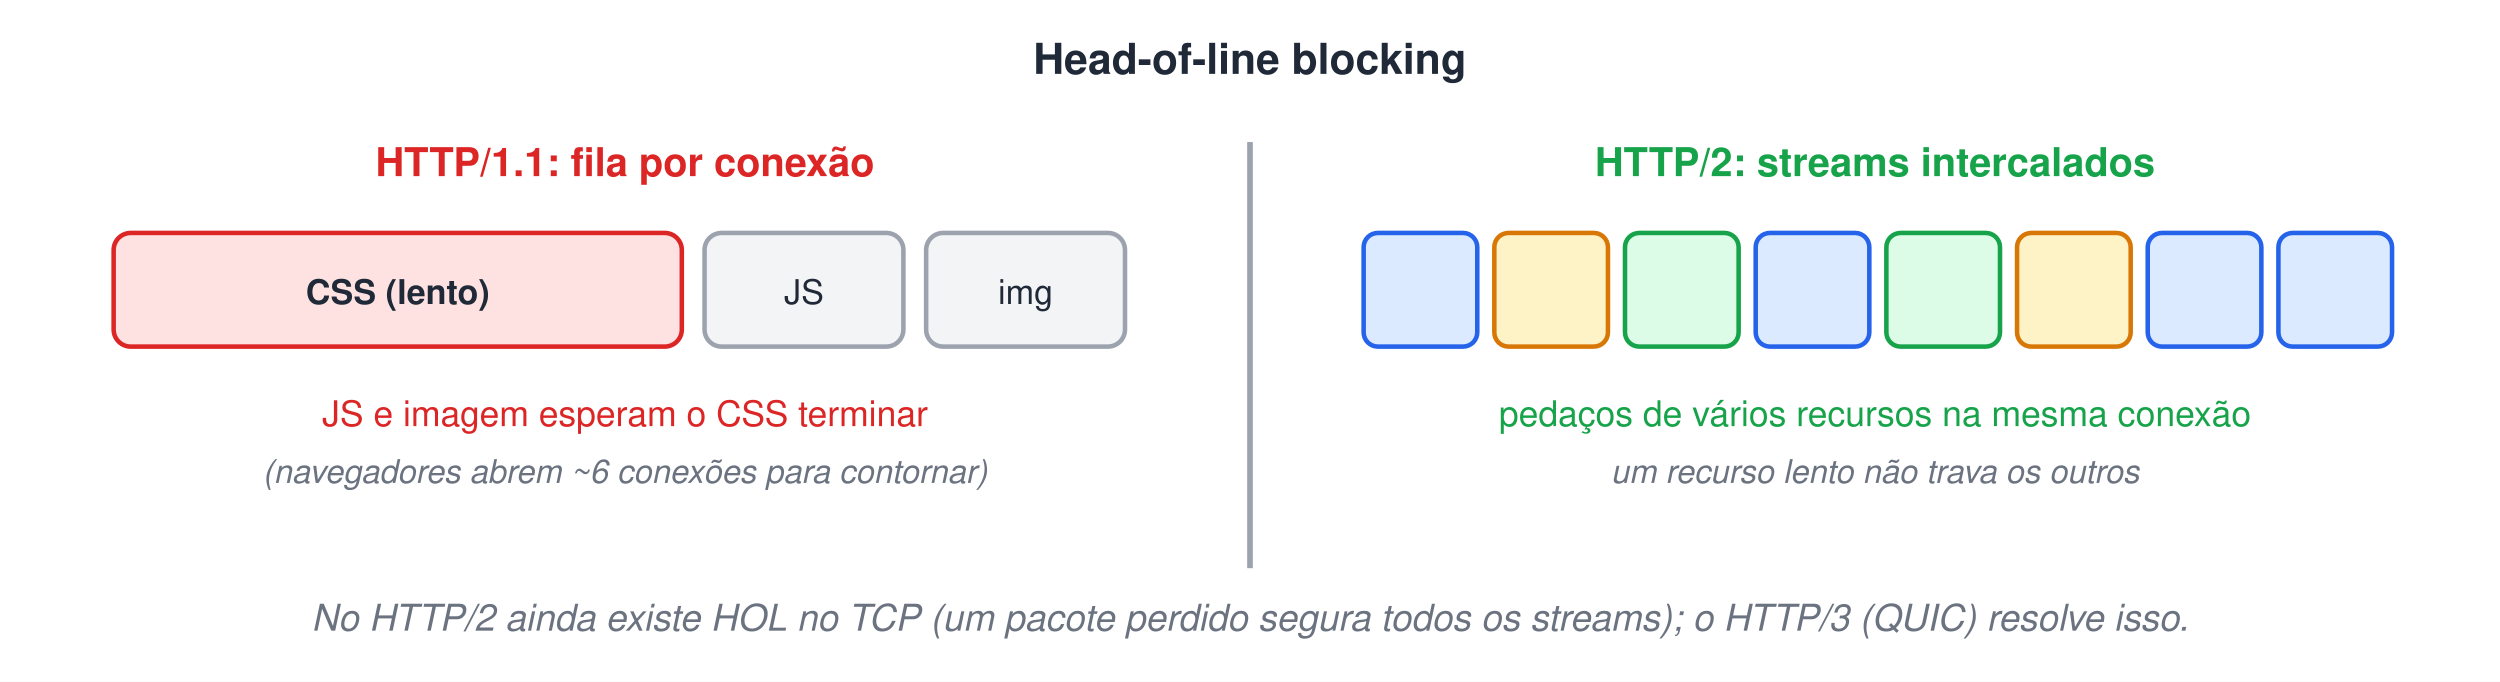
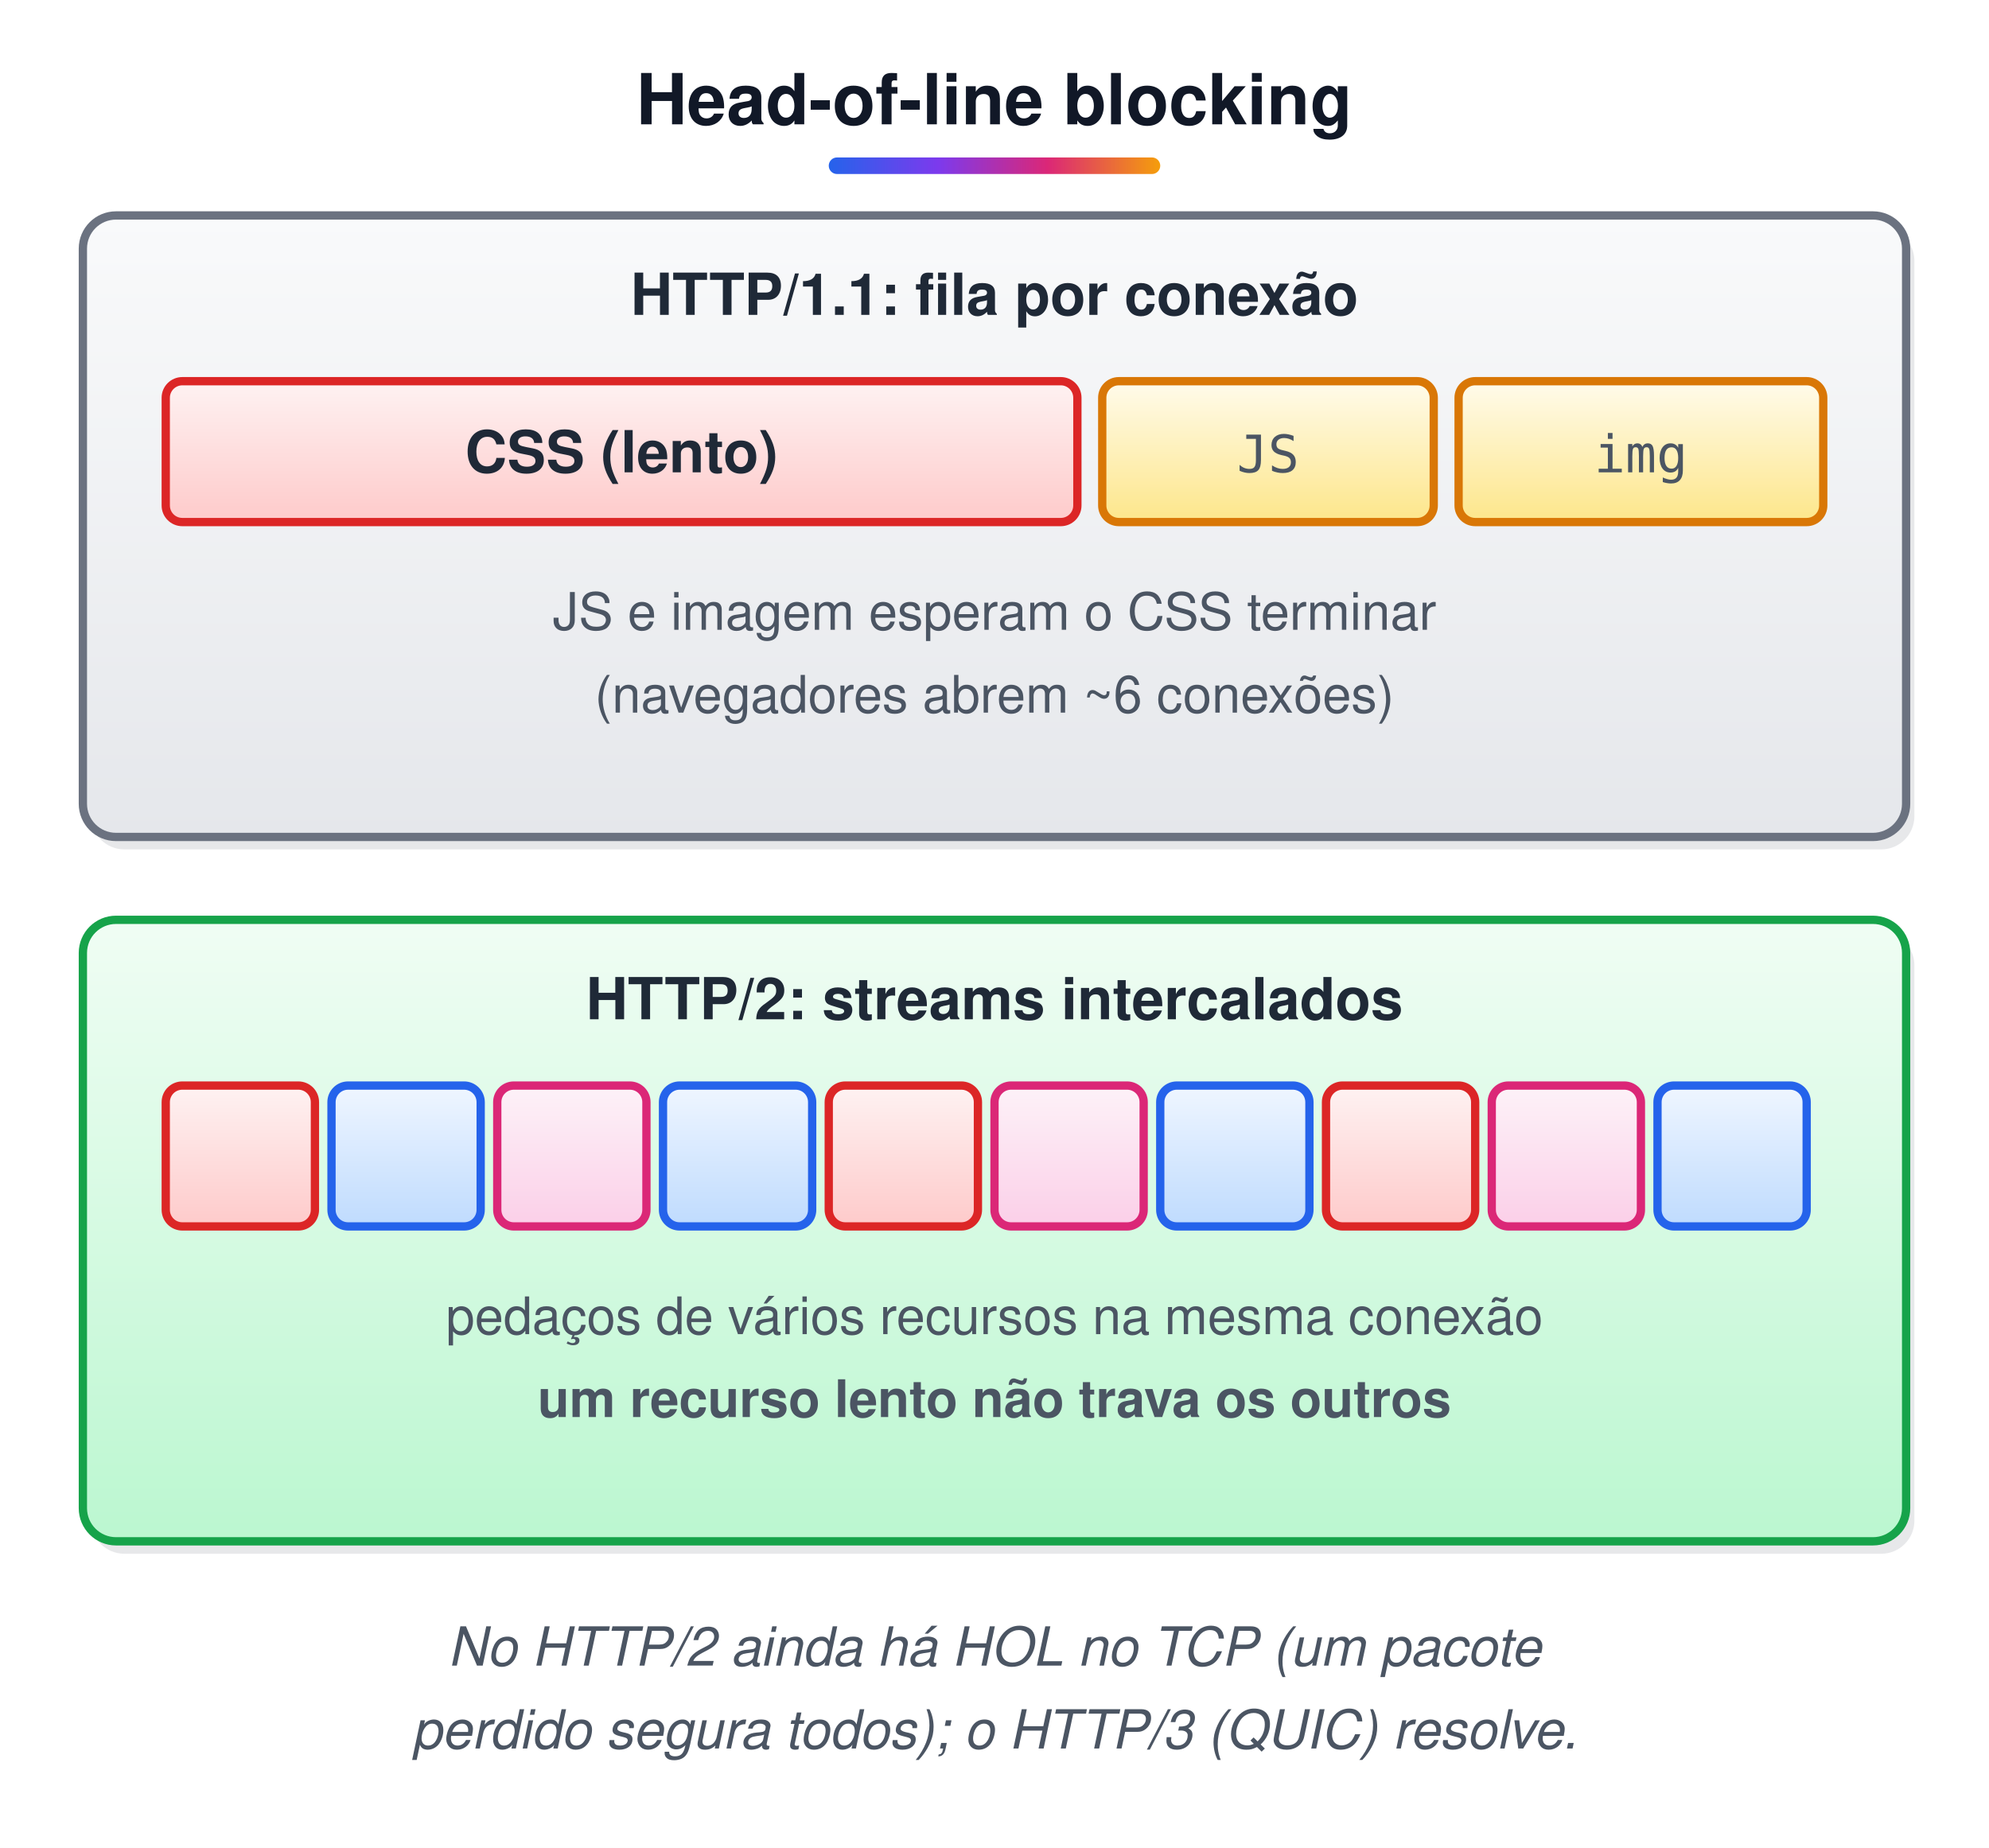
- <svg xmlns="http://www.w3.org/2000/svg" width="880" height="240" viewBox="0 0 880 240">
-   <style>text{font-family:Helvetica, Arial, 'DejaVu Sans', sans-serif}.m{font-family:Menlo, Consolas, 'DejaVu Sans Mono', monospace}</style>
-   <rect width="100%" height="100%" fill="#ffffff" />
-   <text x="440" y="26" font-size="15" font-weight="bold" fill="#1F2937" text-anchor="middle">Head-of-line blocking</text>
-   <text x="220" y="62" font-size="14" font-weight="bold" fill="#DC2626" text-anchor="middle">HTTP/1.1: fila por conexão</text>
-   <rect x="40" y="82" width="200" height="40" rx="6" fill="#FEE2E2" stroke="#DC2626" stroke-width="1.6" />
-   <text x="140" y="107" font-size="12" font-weight="bold" fill="#1F2937" text-anchor="middle">CSS (lento)</text>
-   <rect x="248" y="82" width="70" height="40" rx="6" fill="#F3F4F6" stroke="#9CA3AF" stroke-width="1.6" />
-   <text x="283" y="107" font-size="12" fill="#1F2937" text-anchor="middle">JS</text>
-   <rect x="326" y="82" width="70" height="40" rx="6" fill="#F3F4F6" stroke="#9CA3AF" stroke-width="1.6" />
-   <text x="361" y="107" font-size="12" fill="#1F2937" text-anchor="middle">img</text>
-   <text x="220" y="150" font-size="12.5" fill="#DC2626" text-anchor="middle">JS e imagem esperam o CSS terminar</text>
-   <text x="220" y="170" font-size="11.5" font-style="italic" fill="#6B7280" text-anchor="middle">(navegadores abrem ~6 conexões para contornar)</text>
-   <line x1="440" y1="50" x2="440" y2="200" stroke="#9CA3AF" stroke-width="2" />
-   <text x="660" y="62" font-size="14" font-weight="bold" fill="#16A34A" text-anchor="middle">HTTP/2: streams intercalados</text>
-   <rect x="480" y="82" width="40" height="40" rx="5" fill="#DBEAFE" stroke="#2563EB" stroke-width="1.6" />
-   <rect x="526" y="82" width="40" height="40" rx="5" fill="#FEF3C7" stroke="#D97706" stroke-width="1.6" />
-   <rect x="572" y="82" width="40" height="40" rx="5" fill="#DCFCE7" stroke="#16A34A" stroke-width="1.6" />
-   <rect x="618" y="82" width="40" height="40" rx="5" fill="#DBEAFE" stroke="#2563EB" stroke-width="1.6" />
-   <rect x="664" y="82" width="40" height="40" rx="5" fill="#DCFCE7" stroke="#16A34A" stroke-width="1.6" />
-   <rect x="710" y="82" width="40" height="40" rx="5" fill="#FEF3C7" stroke="#D97706" stroke-width="1.6" />
-   <rect x="756" y="82" width="40" height="40" rx="5" fill="#DBEAFE" stroke="#2563EB" stroke-width="1.6" />
-   <rect x="802" y="82" width="40" height="40" rx="5" fill="#DBEAFE" stroke="#2563EB" stroke-width="1.6" />
-   <text x="660" y="150" font-size="12.5" fill="#16A34A" text-anchor="middle">pedaços de vários recursos na mesma conexão</text>
-   <text x="660" y="170" font-size="11.5" font-style="italic" fill="#6B7280" text-anchor="middle">um recurso lento não trava os outros</text>
-   <text x="440" y="222" font-size="13" font-style="italic" fill="#6B7280" text-anchor="middle">No HTTP/2 ainda existe HOL no TCP (um pacote perdido segura todos os streams); o HTTP/3 (QUIC) resolve isso.</text>
+ <svg xmlns="http://www.w3.org/2000/svg" width="480" height="446" viewBox="0 0 480 446">
+   <style>text{white-space:pre;font-family:Helvetica,Arial,sans-serif;font-size:14px;fill:#1F2937}.t{font-size:17px;font-weight:bold;fill:#111827}.b{font-weight:bold}.m{font-family:Menlo,Consolas,monospace;font-size:13px}.s{font-size:12.5px;fill:#4B5563}.n{font-size:13px;font-style:italic;fill:#4B5563}.c{text-anchor:middle}.r{text-anchor:end}.w{fill:#fff}.xB{fill:url(#gB);stroke:#2563EB}.hB{fill:#2563EB;stroke:#2563EB}.fB{fill:#2563EB}.xG{fill:url(#gG);stroke:#16A34A}.hG{fill:#16A34A;stroke:#16A34A}.fG{fill:#16A34A}.xO{fill:url(#gO);stroke:#D97706}.hO{fill:#D97706;stroke:#D97706}.fO{fill:#D97706}.xP{fill:url(#gP);stroke:#7C3AED}.hP{fill:#7C3AED;stroke:#7C3AED}.fP{fill:#7C3AED}.xR{fill:url(#gR);stroke:#DC2626}.hR{fill:#DC2626;stroke:#DC2626}.fR{fill:#DC2626}.xY{fill:url(#gY);stroke:#6B7280}.hY{fill:#6B7280;stroke:#6B7280}.fY{fill:#6B7280}.xT{fill:url(#gT);stroke:#0D9488}.hT{fill:#0D9488;stroke:#0D9488}.fT{fill:#0D9488}.xK{fill:url(#gK);stroke:#DB2777}.hK{fill:#DB2777;stroke:#DB2777}.fK{fill:#DB2777}.xW{fill:url(#gW);stroke:#9CA3AF}.hW{fill:#9CA3AF;stroke:#9CA3AF}.fW{fill:#9CA3AF}.xZ{fill:url(#gZ);stroke:#DDD6FE}.hZ{fill:#DDD6FE;stroke:#DDD6FE}.fZ{fill:#DDD6FE}.xV{fill:url(#gV);stroke:#E5E7EB}.hV{fill:#E5E7EB;stroke:#E5E7EB}.fV{fill:#E5E7EB}rect,ellipse,polygon,circle{stroke-width:2}.l{stroke:#475569;stroke-width:2.2;fill:none}.d{stroke-dasharray:6 4}.sh{fill:#0F172A;opacity:.10;stroke:none}</style>
+   <defs>
+     <linearGradient id="gB" x1="0" y1="0" x2="0" y2="1">
+       <stop offset="0" stop-color="#EFF6FF" />
+       <stop offset="1" stop-color="#BFDBFE" />
+     </linearGradient>
+     <linearGradient id="gG" x1="0" y1="0" x2="0" y2="1">
+       <stop offset="0" stop-color="#F0FDF4" />
+       <stop offset="1" stop-color="#BBF7D0" />
+     </linearGradient>
+     <linearGradient id="gO" x1="0" y1="0" x2="0" y2="1">
+       <stop offset="0" stop-color="#FFFBEB" />
+       <stop offset="1" stop-color="#FDE68A" />
+     </linearGradient>
+     <linearGradient id="gP" x1="0" y1="0" x2="0" y2="1">
+       <stop offset="0" stop-color="#F5F3FF" />
+       <stop offset="1" stop-color="#DDD6FE" />
+     </linearGradient>
+     <linearGradient id="gR" x1="0" y1="0" x2="0" y2="1">
+       <stop offset="0" stop-color="#FEF2F2" />
+       <stop offset="1" stop-color="#FECACA" />
+     </linearGradient>
+     <linearGradient id="gY" x1="0" y1="0" x2="0" y2="1">
+       <stop offset="0" stop-color="#F9FAFB" />
+       <stop offset="1" stop-color="#E5E7EB" />
+     </linearGradient>
+     <linearGradient id="gT" x1="0" y1="0" x2="0" y2="1">
+       <stop offset="0" stop-color="#F0FDFA" />
+       <stop offset="1" stop-color="#99F6E4" />
+     </linearGradient>
+     <linearGradient id="gK" x1="0" y1="0" x2="0" y2="1">
+       <stop offset="0" stop-color="#FDF2F8" />
+       <stop offset="1" stop-color="#FBCFE8" />
+     </linearGradient>
+     <linearGradient id="gW" x1="0" y1="0" x2="0" y2="1">
+       <stop offset="0" stop-color="#FFFFFF" />
+       <stop offset="1" stop-color="#FFFFFF" />
+     </linearGradient>
+     <linearGradient id="gZ" x1="0" y1="0" x2="0" y2="1">
+       <stop offset="0" stop-color="#F5F3FF" />
+       <stop offset="1" stop-color="#F5F3FF" />
+     </linearGradient>
+     <linearGradient id="gV" x1="0" y1="0" x2="0" y2="1">
+       <stop offset="0" stop-color="#FFFFFF" />
+       <stop offset="1" stop-color="#FFFFFF" />
+     </linearGradient>
+     <linearGradient id="gT0" x1="0" y1="0" x2="1" y2="0">
+       <stop offset="0" stop-color="#2563EB" />
+       <stop offset=".33" stop-color="#7C3AED" />
+       <stop offset=".66" stop-color="#DB2777" />
+       <stop offset="1" stop-color="#F59E0B" />
+     </linearGradient>
+     <marker id="a" viewBox="0 0 10 10" refX="9" refY="5" markerWidth="6.5" markerHeight="6.5" orient="auto-start-reverse">
+       <path d="M0,0L10,5L0,10z" fill="#475569" />
+     </marker>
+   </defs>
+   <rect width="100%" height="100%" fill="#fff" />
+   <text x="240.0" y="30" class="t c">Head-of-line blocking</text>
+   <rect x="200.0" y="38" width="80" height="4" rx="2" fill="url(#gT0)" />
+   <rect x="22" y="55" width="440" height="150" rx="8" class="sh" />
+   <rect x="20" y="52" width="440" height="150" rx="8" class="xY" />
+   <text x="240" y="76" class="b c">HTTP/1.1: fila por conexão</text>
+   <rect x="40" y="92" width="220" height="34" rx="4" class="xR" />
+   <text x="150.0" y="114.0" class="b c">CSS (lento)</text>
+   <rect x="266" y="92" width="80" height="34" rx="4" class="xO" />
+   <text x="306.0" y="114.0" class="m s c">JS</text>
+   <rect x="352" y="92" width="88" height="34" rx="4" class="xO" />
+   <text x="396.0" y="114.0" class="m s c">img</text>
+   <text x="240" y="152" class="s c">JS e imagem esperam o CSS terminar</text>
+   <text x="240" y="172" class="s c">(navegadores abrem ~6 conexões)</text>
+   <rect x="22" y="225" width="440" height="150" rx="8" class="sh" />
+   <rect x="20" y="222" width="440" height="150" rx="8" class="xG" />
+   <text x="240" y="246" class="b c">HTTP/2: streams intercalados</text>
+   <rect x="40" y="262" width="36" height="34" rx="4" class="xR" />
+   <text x="58.0" y="284.0" class="m s c" />
+   <rect x="80" y="262" width="36" height="34" rx="4" class="xB" />
+   <text x="98.0" y="284.0" class="m s c" />
+   <rect x="120" y="262" width="36" height="34" rx="4" class="xK" />
+   <text x="138.0" y="284.0" class="m s c" />
+   <rect x="160" y="262" width="36" height="34" rx="4" class="xB" />
+   <text x="178.0" y="284.0" class="m s c" />
+   <rect x="200" y="262" width="36" height="34" rx="4" class="xR" />
+   <text x="218.0" y="284.0" class="m s c" />
+   <rect x="240" y="262" width="36" height="34" rx="4" class="xK" />
+   <text x="258.0" y="284.0" class="m s c" />
+   <rect x="280" y="262" width="36" height="34" rx="4" class="xB" />
+   <text x="298.0" y="284.0" class="m s c" />
+   <rect x="320" y="262" width="36" height="34" rx="4" class="xR" />
+   <text x="338.0" y="284.0" class="m s c" />
+   <rect x="360" y="262" width="36" height="34" rx="4" class="xK" />
+   <text x="378.0" y="284.0" class="m s c" />
+   <rect x="400" y="262" width="36" height="34" rx="4" class="xB" />
+   <text x="418.0" y="284.0" class="m s c" />
+   <text x="240" y="322" class="s c">pedaços de vários recursos na mesma conexão</text>
+   <text x="240" y="342" class="s b c">um recurso lento não trava os outros</text>
+   <text x="240.0" y="402" class="n c">No HTTP/2 ainda há HOL no TCP (um pacote</text>
+   <text x="240.0" y="422" class="n c">perdido segura todos); o HTTP/3 (QUIC) resolve.</text>
</svg>
